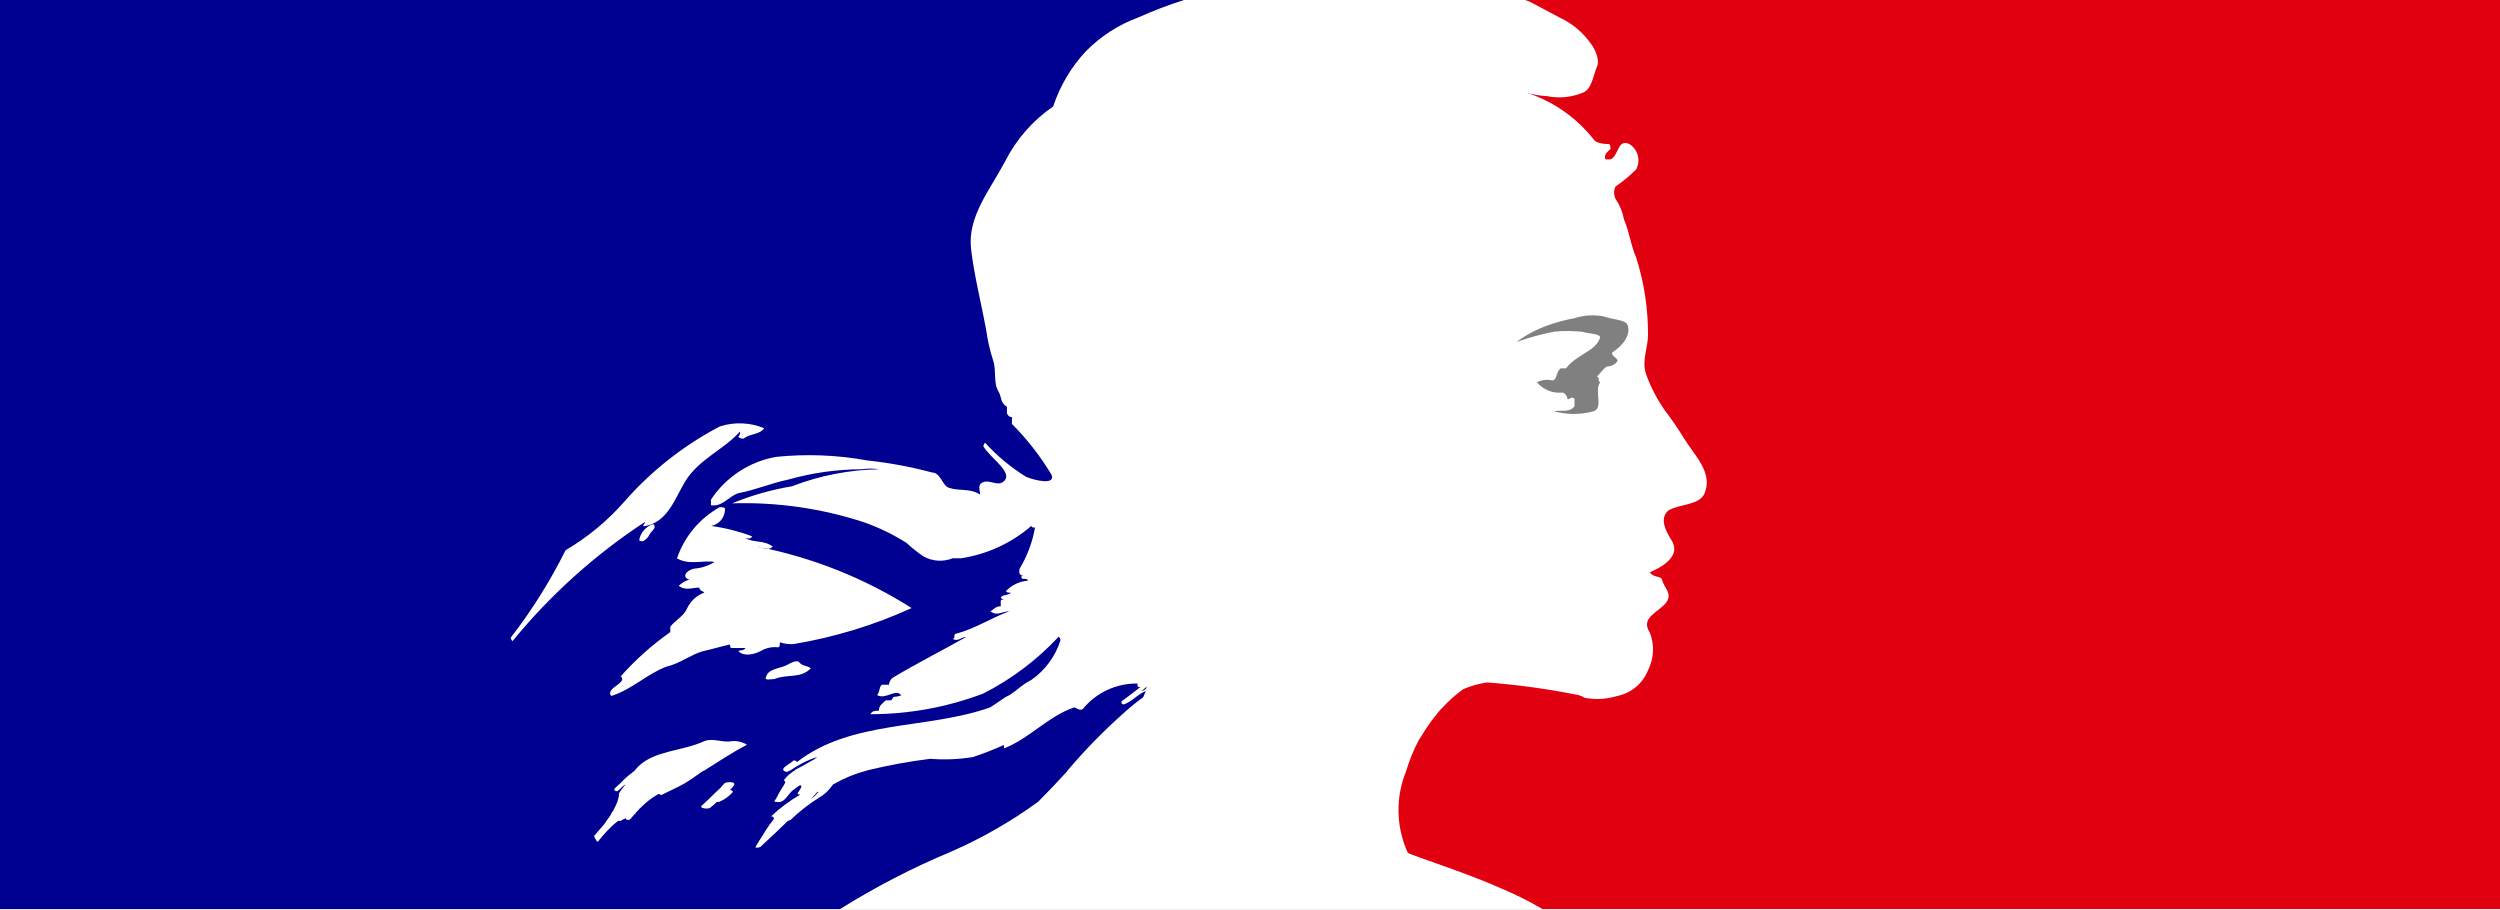
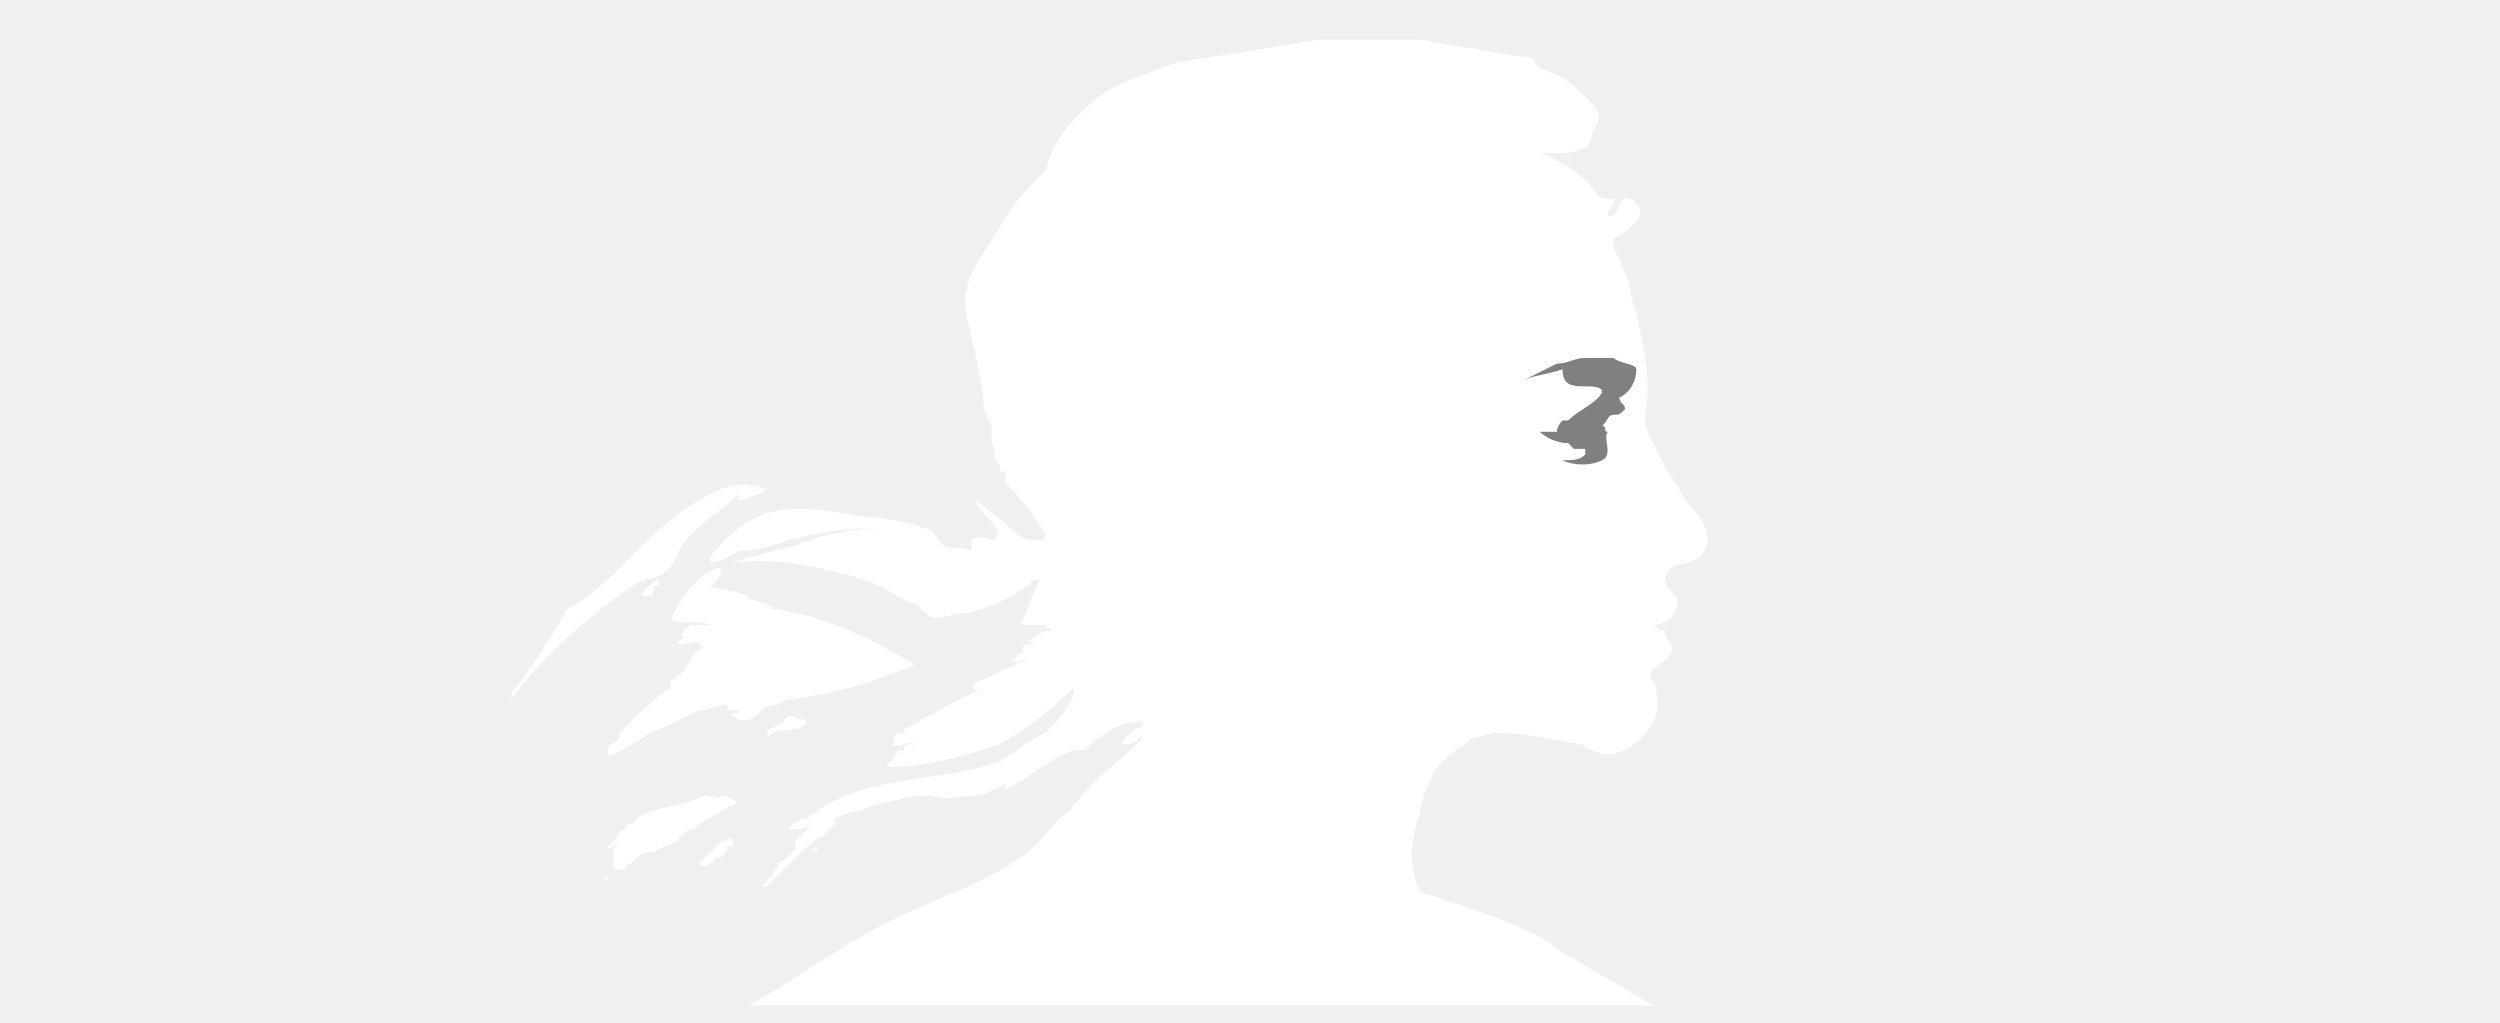
- <svg xmlns="http://www.w3.org/2000/svg" width="44" height="16" viewBox="0 0 44 16" version="1.1" id="svg144">
-   <defs id="defs148" />
-   <rect width="44" height="16" fill="#fff" id="rect132" />
-   <path d="M14.271,14.066c.005,0,.011-.008.011-.008a.645.645,0,0,0,.123-.118.016.016,0,0,1-.016-.008c-.037.039-.08.087-.117.134" fill="#1f356c" id="path134" />
-   <path d="M20.181,12.084l-.093.08c.053-.013.093-.027.093-.08" fill="#1f356c" id="path136" />
-   <path d="m 18.27,14.113 c 0.171,-0.171 0.342,-0.353 0.514,-0.54 h -0.005 a 9.9,9.906 0 0 1 1.006,-1.03 3.332,3.334 0 0 1 0.327,-0.265 c 0.031,-0.031 0.031,-0.094 0.062,-0.119 -0.15,0.057 -0.239,0.182 -0.394,0.239 -0.031,0 -0.062,-0.031 -0.031,-0.062 0.109,-0.078 0.218,-0.161 0.322,-0.244 H 20.05 c -0.031,0 -0.031,-0.031 -0.031,-0.062 a 1.223,1.224 0 0 0 -0.965,0.452 c -0.062,0.031 -0.119,-0.031 -0.15,-0.031 -0.451,0.151 -0.783,0.545 -1.235,0.722 v -0.062 a 5.372,5.375 0 0 1 -0.545,0.213 3.105,3.107 0 0 1 -0.752,0.031 9.868,9.874 0 0 0 -1.095,0.2 c -0.01,0.005 -0.021,0.005 -0.031,0.01 a 2.271,2.272 0 0 0 -0.56,0.229 l -0.021,0.01 c -0.016,0.021 -0.031,0.036 -0.041,0.052 a 0.7,0.7 0 0 1 -0.207,0.182 3,3.002 0 0 0 -0.5,0.39 0.072,0.072 0 0 1 -0.047,0.016 c -0.161,0.156 -0.322,0.312 -0.488,0.462 a 0.158,0.158 0 0 1 -0.093,0.01 0.009,0.009 0 0 0 0.011,-0.013 l 0.016,-0.031 0.078,-0.125 c 0.031,-0.047 0.057,-0.094 0.088,-0.14 0.041,-0.062 0.083,-0.125 0.13,-0.182 a 0.031,0.031 0 0 0 0,-0.042 0.059,0.059 0 0 0 -0.041,-0.016 2.816,2.818 0 0 1 0.508,-0.379 v -0.005 c -0.021,0.005 -0.052,-0.01 -0.036,-0.031 a 0.728,0.728 0 0 0 0.052,-0.083 c 0.005,-0.01 0.005,-0.016 0.01,-0.026 0.005,-0.01 -0.016,-0.016 -0.021,-0.026 a 1.354,1.355 0 0 0 -0.14,0.1 c -0.073,0.062 -0.13,0.2 -0.239,0.2 a 0.178,0.178 0 0 1 -0.047,-0.005 0.044,0.044 0 0 1 -0.031,-0.01 c 0,-0.005 0,-0.005 0.005,-0.005 a 0.018,0.018 0 0 0 0.005,-0.01 0.005,0.005 0 0 1 0.005,-0.005 c 0.005,-0.01 0.01,-0.016 0.016,-0.026 0.006,-0.01 0.01,-0.016 0.016,-0.026 0.006,-0.01 0.005,-0.016 0.01,-0.021 a 0.309,0.309 0 0 0 0.021,-0.042 c 0.005,-0.01 0.01,-0.016 0.016,-0.026 0.006,-0.01 0.026,-0.047 0.041,-0.068 a 0.109,0.109 0 0 1 0.021,-0.031 c 0.01,-0.021 0.021,-0.036 0.031,-0.057 A 0.033,0.033 0 0 0 13.793,13.734 0.7,0.7 0 0 1 14,13.552 h -0.01 c 0.114,-0.057 0.233,-0.13 0.348,-0.192 a 0.2,0.2 0 0 1 0.052,-0.042 1.868,1.869 0 0 0 -0.477,0.239 0.235,0.235 0 0 0 -0.052,0.026 0.08,0.08 0 0 1 -0.073,-0.026 c -0.005,-0.005 -0.005,-0.01 -0.005,-0.021 0.031,-0.062 0.119,-0.088 0.182,-0.151 0.031,0 0.057,0 0.057,0.031 0.965,-0.753 2.293,-0.571 3.408,-0.967 0.088,-0.062 0.182,-0.119 0.27,-0.182 0.15,-0.062 0.27,-0.213 0.451,-0.3 a 1.342,1.343 0 0 0 0.514,-0.7 0.109,0.109 0 0 0 -0.031,-0.062 4.77,4.773 0 0 1 -1.328,1.001 5.6,5.603 0 0 1 -1.987,0.364 c 0.031,-0.062 0.093,-0.062 0.15,-0.062 0,-0.094 0.057,-0.119 0.119,-0.182 h 0.088 c 0.031,0 0.031,-0.062 0.062,-0.062 0.062,0 0.15,-0.031 0.119,-0.031 -0.093,-0.119 -0.27,0.088 -0.42,0 0.057,-0.062 0.031,-0.151 0.088,-0.182 h 0.119 a 0.2,0.2 0 0 1 0.062,-0.119 c 0.451,-0.27 0.877,-0.483 1.3,-0.722 -0.088,0 -0.15,0.094 -0.239,0.031 0.062,0 0,-0.088 0.062,-0.088 0.332,-0.088 0.6,-0.27 0.934,-0.395 -0.119,0 -0.213,0.094 -0.332,0 0.062,-0.031 0.088,-0.088 0.182,-0.088 v -0.088 c 0,-0.031 0.031,-0.031 0.062,-0.031 a 0.109,0.109 0 0 1 -0.062,-0.031 c 0.031,-0.062 0.119,-0.031 0.182,-0.088 -0.031,0 -0.088,0 -0.088,-0.031 a 0.6,0.6 0 0 1 0.389,-0.182 c -0.031,-0.062 -0.119,0 -0.119,-0.062 0,-0.031 0.031,-0.031 0.062,-0.031 h -0.062 c -0.062,-0.031 -0.031,-0.094 -0.031,-0.119 a 2.069,2.07 0 0 0 0.27,-0.722 c -0.031,0 -0.062,0 -0.062,-0.031 a 2.452,2.453 0 0 1 -1.235,0.571 h -0.15 a 0.6,0.6 0 0 1 -0.514,-0.031 2.421,2.422 0 0 1 -0.3,-0.239 3.721,3.723 0 0 0 -0.752,-0.364 6.78,6.784 0 0 0 -2.319,-0.332 4.889,4.892 0 0 1 1.053,-0.3 4.484,4.487 0 0 1 1.535,-0.3 0.974,0.975 0 0 0 -0.3,0 4.817,4.82 0 0 0 -1.3,0.182 c -0.3,0.062 -0.571,0.182 -0.877,0.239 -0.182,0.062 -0.27,0.239 -0.482,0.213 v -0.099 a 1.732,1.733 0 0 1 1.146,-0.753 5.689,5.692 0 0 1 1.6,0.062 7.521,7.525 0 0 1 1.146,0.213 c 0.15,0 0.182,0.239 0.3,0.27 0.182,0.062 0.363,0 0.545,0.119 0,-0.062 -0.031,-0.119 0,-0.182 0.119,-0.119 0.27,0.031 0.389,-0.031 C 17.883,8.338 17.426,8.068 17.307,7.854 a 0.109,0.109 0 0 1 0.031,-0.062 3.371,3.373 0 0 0 0.721,0.6 c 0.15,0.062 0.514,0.151 0.451,-0.031 A 4.675,4.678 0 0 0 17.81,7.461 V 7.34 c -0.062,0 -0.062,-0.031 -0.088,-0.062 V 7.158 C 17.603,7.096 17.629,6.976 17.572,6.888 17.479,6.737 17.541,6.524 17.479,6.343 A 3.07,3.072 0 0 1 17.36,5.828 C 17.267,5.314 17.147,4.862 17.09,4.378 17.028,3.807 17.422,3.349 17.69,2.84 A 2.592,2.593 0 0 1 18.536,1.873 2.633,2.634 0 0 1 19.107,0.907 2.506,2.507 0 0 1 20.036,0.306 7.734,7.738 0 0 1 20.836,0 H 0 v 16 h 14.784 a 13.507,13.515 0 0 1 1.95,-1.009 8.119,8.124 0 0 0 1.535,-0.878 m -4.638,-2.162 c -0.062,0 -0.182,0.031 -0.15,-0.031 0.031,-0.151 0.239,-0.151 0.363,-0.213 0.062,-0.031 0.15,-0.088 0.213,-0.062 0.062,0.088 0.15,0.062 0.213,0.119 -0.187,0.187 -0.425,0.094 -0.638,0.187 M 9.02,11.285 a 0.109,0.109 0 0 1 -0.031,-0.062 9.23,9.235 0 0 0 0.965,-1.539 4.216,4.218 0 0 0 1.027,-0.847 5.835,5.838 0 0 1 1.686,-1.331 1.131,1.132 0 0 1 0.783,0.031 c -0.088,0.119 -0.239,0.088 -0.363,0.182 a 0.114,0.114 0 0 1 -0.093,-0.031 0.115,0.115 0 0 0 0.031,-0.094 c -0.3,0.332 -0.721,0.483 -0.965,0.878 -0.182,0.3 -0.3,0.7 -0.69,0.784 -0.119,0.031 0.031,-0.088 -0.031,-0.062 A 10.317,10.323 0 0 0 9.02,11.284 m 2.5,-1.996 c -0.031,0.062 -0.062,0.068 -0.088,0.119 a 0.243,0.243 0 0 1 -0.119,0.119 c -0.031,0 -0.062,0 -0.062,-0.031 A 0.371,0.371 0 0 1 11.49,9.225 c 0.031,0.005 0.031,0.036 0.031,0.062 m 1.4,4.528 a 0.387,0.387 0 0 1 -0.073,0.088 c 0.036,0.005 0.062,0.026 0.041,0.047 a 0.651,0.651 0 0 1 -0.228,0.161 0.4,0.4 0 0 1 -0.047,0.005 1.084,1.085 0 0 1 -0.114,0.1 c -0.036,0.031 -0.2,0.01 -0.15,-0.036 0.078,-0.068 0.15,-0.14 0.223,-0.213 0.041,-0.042 0.088,-0.078 0.124,-0.119 a 0.385,0.385 0 0 1 0.062,-0.068 c 0.026,-0.016 0.187,-0.031 0.161,0.031 m -0.539,-0.249 c -0.005,0 -0.005,0 -0.005,0.005 -0.114,0.078 -0.223,0.161 -0.342,0.229 -0.119,0.068 -0.265,0.13 -0.4,0.2 a 0.005,0.005 0 0 0 -0.005,-0.005 0.039,0.039 0 0 0 -0.052,-0.01 1.335,1.336 0 0 0 -0.3,0.234 0.158,0.158 0 0 0 -0.041,0.042 v 0 l -0.041,0.042 -0.005,0.005 v 0.005 c -0.021,0.021 -0.041,0.042 -0.067,0.073 -0.016,0.016 -0.021,0.031 -0.041,0.042 -0.02,0.011 -0.073,0.01 -0.067,-0.021 v -0.005 a 0.242,0.242 0 0 1 -0.052,0.026 c -0.016,0.01 -0.031,0.016 -0.047,0.026 a 0.044,0.044 0 0 0 -0.041,0 c -0.036,0.031 -0.073,0.057 -0.109,0.094 a 2.023,2.024 0 0 0 -0.176,0.187 0.005,0.005 0 0 1 -0.005,0.005 c 0,0.005 -0.005,0.005 -0.005,0.01 l -0.01,0.01 c -0.005,0.005 -0.005,0.01 -0.01,0.01 l -0.005,0.005 a 0.109,0.109 0 0 1 -0.021,0.031 v 0 a 0.04,0.04 0 0 1 -0.026,0.01 c -0.005,-0.005 -0.01,-0.01 -0.01,-0.016 0,-0.006 -0.005,-0.01 -0.01,-0.016 -0.005,-0.006 -0.016,-0.031 -0.026,-0.047 v -0.005 c 0,-0.005 -0.005,-0.01 -0.005,-0.016 l 0.093,-0.109 0.005,-0.005 c 0.01,-0.01 0.021,-0.026 0.031,-0.036 0.01,-0.01 0.036,-0.042 0.052,-0.062 0.016,-0.02 0.01,-0.016 0.016,-0.026 0.031,-0.042 0.062,-0.083 0.093,-0.13 v -0.005 a 0.027,0.027 0 0 0 0.01,-0.021 0.433,0.433 0 0 0 0.041,-0.062 l 0.031,-0.062 v -0.005 l 0.005,-0.005 c 0,-0.005 0.005,-0.005 0.005,-0.01 0.01,-0.026 0.021,-0.047 0.031,-0.073 v -0.005 l 0.005,-0.021 c 0.005,-0.01 0.005,-0.021 0.01,-0.031 v -0.005 c 0.005,-0.016 0.005,-0.031 0.01,-0.047 a 0.031,0.031 0 0 0 -0.005,-0.021 0.861,0.861 0 0 1 0.119,-0.161 c -0.005,0 -0.01,0.005 -0.016,0.005 -0.041,0.026 -0.073,0.068 -0.114,0.1 -0.041,0.032 -0.093,-0.016 -0.052,-0.047 a 0.8,0.8 0 0 0 0.067,-0.062 0.005,0.005 0 0 1 0.006,-0.002 2.132,2.133 0 0 1 0.156,-0.151 c 0.036,-0.026 0.062,-0.047 0.093,-0.073 0.005,-0.005 0.01,-0.01 0.016,-0.01 a 0.9,0.901 0 0 1 0.067,-0.078 0.005,0.005 0 0 0 0.005,-0.005 c 0.29,-0.281 0.773,-0.265 1.157,-0.442 0.15,-0.062 0.332,0.031 0.482,0 a 0.431,0.431 0 0 1 0.27,0.062 c -0.265,0.14 -0.514,0.306 -0.763,0.462 M 13,11.467 c -0.031,-0.031 0.093,0 0.119,-0.062 H 12.88 c -0.031,0 -0.031,-0.031 -0.031,-0.062 -0.15,0.031 -0.332,0.088 -0.482,0.119 -0.213,0.062 -0.394,0.213 -0.633,0.27 -0.332,0.119 -0.6,0.395 -0.965,0.514 -0.031,0 -0.031,-0.031 -0.031,-0.062 0.031,-0.088 0.15,-0.119 0.213,-0.213 0,-0.031 0,-0.062 -0.031,-0.062 a 5.063,5.066 0 0 1 0.877,-0.784 v -0.094 c 0.088,-0.119 0.239,-0.182 0.3,-0.332 a 0.541,0.541 0 0 1 0.3,-0.27 c -0.031,-0.031 -0.088,-0.031 -0.088,-0.088 -0.119,0 -0.244,0.062 -0.363,-0.031 a 0.432,0.432 0 0 1 0.187,-0.109 0.106,0.106 0 0 1 -0.067,-0.042 c -0.031,-0.062 0.057,-0.13 0.15,-0.151 a 0.792,0.792 0 0 0 0.363,-0.119 c -0.213,-0.031 -0.451,0.062 -0.664,-0.062 a 1.631,1.632 0 0 1 0.752,-0.901 c 0.031,0 0.093,0 0.093,0.031 a 0.3,0.3 0 0 1 -0.244,0.3 3.263,3.265 0 0 1 0.721,0.182 c -0.031,0.062 -0.088,0.031 -0.119,0.031 0.15,0.088 0.332,0.031 0.482,0.151 -0.093,0.088 -0.182,0 -0.27,0 a 7.876,7.88 0 0 1 2.715,1.081 8.308,8.313 0 0 1 -2.08,0.634 0.63,0.63 0 0 1 -0.239,-0.031 c 0,0.031 0,0.088 -0.031,0.088 a 0.479,0.479 0 0 0 -0.3,0.062 c -0.124,0.068 -0.306,0.1 -0.394,0.01" fill="#000091" id="path138" style="stroke-width:1" />
-   <path d="m 44.005,0 h -17.16 a 0.793,0.794 0 0 1 0.16,0.073 c 0.14,0.073 0.322,0.171 0.431,0.229 a 1.4,1.402 0 0 1 0.576,0.484 c 0.062,0.088 0.15,0.27 0.093,0.391 -0.062,0.151 -0.093,0.396 -0.244,0.453 a 1.084,1.086 0 0 1 -0.633,0.062 1.521,1.523 0 0 1 -0.363,-0.062 2.477,2.481 0 0 1 1.178,0.817 c 0.031,0.062 0.15,0.088 0.27,0.088 0.031,0 0.031,0.062 0.031,0.088 -0.062,0.062 -0.119,0.094 -0.088,0.182 h 0.088 c 0.15,-0.062 0.119,-0.365 0.332,-0.27 a 0.337,0.337 0 0 1 0.119,0.449 2.722,2.726 0 0 1 -0.363,0.3 0.255,0.255 0 0 0 0,0.213 0.953,0.954 0 0 1 0.15,0.365 c 0.093,0.213 0.119,0.453 0.213,0.666 a 4.41,4.416 0 0 1 0.21,1.366 c 0,0.239 -0.119,0.453 -0.031,0.701 a 2.737,2.741 0 0 0 0.332,0.635 5.361,5.369 0 0 1 0.332,0.484 c 0.182,0.3 0.514,0.601 0.363,0.967 -0.088,0.213 -0.42,0.182 -0.633,0.3 -0.182,0.151 -0.031,0.396 0.062,0.546 0.15,0.27 -0.182,0.453 -0.394,0.546 0.062,0.094 0.182,0.062 0.213,0.119 0.031,0.151 0.182,0.239 0.088,0.396 -0.119,0.182 -0.482,0.27 -0.3,0.546 a 0.807,0.808 0 0 1 -0.032,0.663 0.741,0.742 0 0 1 -0.545,0.453 1.187,1.189 0 0 1 -0.571,0.031 0.422,0.423 0 0 0 -0.182,-0.062 13.114,13.133 0 0 0 -1.535,-0.208 1.657,1.659 0 0 0 -0.42,0.119 2.435,2.439 0 0 0 -0.363,0.322 l -0.005,0.005 c -0.021,0.026 -0.047,0.047 -0.067,0.073 -0.02,0.026 -0.026,0.031 -0.036,0.047 -0.01,0.016 -0.016,0.021 -0.026,0.031 a 3.176,3.181 0 0 0 -0.239,0.349 0.072,0.072 0 0 1 -0.016,0.021 0.182,0.182 0 0 1 -0.026,0.042 2.989,2.993 0 0 0 -0.228,0.557 1.8,1.803 0 0 0 0.031,1.431 c 0.041,0.042 1,0.338 1.66,0.635 A 5.918,5.927 0 0 1 27.148,16 h 16.852 V 0 Z" fill="#e1000f" id="path140" style="stroke-width:1.001" />
-   <path d="M27.862,5.844c.119.031.3.031.3.094-.062.239-.42.3-.6.545h-.093c-.088.062-.062.213-.15.213a.408.408,0,0,0-.27.031.515.515,0,0,0,.451.182c.031,0,.088.062.088.119A.1.1,0,0,0,27.649,7c.031,0,.062,0,.062.031v.119c-.088.119-.244.062-.363.088a1.314,1.314,0,0,0,.7,0c.182-.062,0-.364.119-.514-.062,0,0-.094-.062-.094.062-.062.119-.151.182-.182a.213.213,0,0,0,.182-.094c0-.062-.119-.088-.093-.151.182-.119.332-.3.27-.483-.031-.094-.27-.094-.42-.151a1.036,1.036,0,0,0-.514.031,2.9,2.9,0,0,0-.451.119,2.069,2.069,0,0,0-.571.3,4.751,4.751,0,0,1,.664-.182,2.425,2.425,0,0,1,.514.005" fill="gray" id="path142" />
+ <svg xmlns="http://www.w3.org/2000/svg" version="1.1" x="0px" y="0px" viewBox="0 0 44 18" style="enable-background:new 0 0 44 18;" xml:space="preserve">
+   <style type="text/css">
+ 	.st0{fill:#FFFFFF;}
+ 	.st1{fill:#808080;}
+ </style>
+   <g id="Layer_2">
+ </g>
+   <g id="svg144">
+     <path class="st0" d="M11.3,10.2c-0.9,0.6-1.7,1.3-2.3,2.1v0c0,0,0,0,0-0.1c0.4-0.5,0.7-1,1-1.5c0.4-0.2,0.7-0.5,1-0.8   c0.5-0.5,1-1,1.7-1.3c0.3-0.1,0.5-0.1,0.8,0c-0.1,0.1-0.2,0.1-0.4,0.2c0,0-0.1,0-0.1,0c0,0,0-0.1,0-0.1c-0.3,0.3-0.7,0.5-1,0.9   C11.9,9.8,11.8,10.2,11.3,10.2C11.3,10.3,11.4,10.2,11.3,10.2z M12.9,14.8c0-0.1-0.1,0-0.2,0c0,0,0,0-0.1,0.1c0,0-0.1,0.1-0.1,0.1   c-0.1,0.1-0.1,0.1-0.2,0.2c0,0,0.1,0.1,0.2,0c0,0,0.1-0.1,0.1-0.1c0,0,0,0,0,0c0.1,0,0.2-0.1,0.2-0.2   C12.9,14.9,12.9,14.9,12.9,14.8C12.9,14.9,12.9,14.8,12.9,14.8L12.9,14.8z M11.3,10.5C11.3,10.5,11.3,10.5,11.3,10.5   c0.1,0,0.2,0,0.2-0.1c0-0.1,0.1-0.1,0.1-0.1l0,0c0,0,0-0.1,0-0.1C11.4,10.3,11.3,10.4,11.3,10.5z M13.7,12.4   C13.7,12.4,13.7,12.3,13.7,12.4c0.1-0.1,0.2-0.1,0.3-0.1c0.7-0.1,1.4-0.3,2.1-0.6c-0.8-0.5-1.7-0.9-2.6-1c0,0,0.1,0,0.1,0   c-0.1-0.1-0.3-0.1-0.5-0.2c0,0,0.1,0,0.1,0c-0.2-0.1-0.5-0.1-0.7-0.2c0.1,0,0.2-0.2,0.2-0.3c0,0-0.1,0-0.1,0   c-0.4,0.2-0.6,0.5-0.8,0.9c0.2,0.1,0.5,0,0.7,0.1C12.5,11,12.3,11,12.2,11c-0.1,0-0.2,0.1-0.2,0.2c0,0,0,0,0.1,0   c-0.1,0-0.1,0.1-0.2,0.1c0.1,0.1,0.2,0,0.4,0c0,0.1,0.1,0.1,0.1,0.1c-0.1,0-0.2,0.1-0.3,0.3c-0.1,0.2-0.2,0.2-0.3,0.3v0.1   c-0.3,0.2-0.6,0.5-0.9,0.8c0,0,0,0,0,0.1c-0.1,0.1-0.2,0.1-0.2,0.2c0,0,0,0.1,0,0.1c0.4-0.1,0.6-0.4,1-0.5c0.2-0.1,0.4-0.2,0.6-0.3   c0.2,0,0.3-0.1,0.5-0.1c0,0,0,0.1,0,0.1h0.2c0,0.1-0.2,0-0.1,0.1l0,0c0.1,0.1,0.3,0.1,0.4,0C13.5,12.4,13.6,12.4,13.7,12.4z    M12.4,14c-0.4,0.2-0.9,0.2-1.2,0.4c0,0,0,0,0,0c0,0,0,0.1-0.1,0.1c0,0,0,0,0,0c0,0-0.1,0-0.1,0.1c-0.1,0-0.1,0.1-0.2,0.2   c0,0,0,0,0,0c0,0,0,0-0.1,0.1c0,0,0,0.1,0.1,0c0,0,0.1-0.1,0.1-0.1c0,0,0,0,0,0c0,0-0.1,0.1-0.1,0.2c0,0,0,0,0,0c0,0,0,0,0,0v0   c0,0,0,0,0,0l0,0v0c0,0,0,0,0,0.1c0,0,0,0,0,0l0,0v0l0,0.1c0,0,0,0,0,0.1c0,0,0,0,0,0v0c0,0-0.1,0.1-0.1,0.1c0,0,0,0,0,0   s0,0.1-0.1,0.1c0,0,0,0,0,0l0,0l-0.1,0.1c0,0,0,0,0,0v0c0,0,0,0,0,0c0,0,0,0,0,0c0,0,0,0,0,0c0,0,0,0,0,0c0,0,0,0,0,0l0,0   c0,0,0,0,0,0l0,0c0,0,0,0,0,0c0,0,0,0,0,0c0.1-0.1,0.1-0.1,0.2-0.2c0,0,0.1-0.1,0.1-0.1c0,0,0,0,0,0c0,0,0,0,0,0c0,0,0,0,0.1,0v0   c0,0,0,0,0.1,0c0,0,0,0,0,0c0,0,0-0.1,0.1-0.1v0l0,0l0,0c0,0,0,0,0,0c0.1-0.1,0.2-0.2,0.3-0.2c0,0,0,0,0.1,0c0,0,0,0,0,0   c0.1-0.1,0.3-0.1,0.4-0.2c0.1-0.1,0.2-0.2,0.3-0.2c0,0,0,0,0,0l0,0c0.2-0.2,0.5-0.3,0.8-0.5c-0.1,0-0.2-0.1-0.3-0.1   C12.7,14.1,12.5,14,12.4,14z M30,9.7c-0.1,0.2-0.4,0.2-0.6,0.3c-0.2,0.2,0,0.4,0.1,0.5c0.1,0.3-0.2,0.5-0.4,0.5   c0.1,0.1,0.2,0.1,0.2,0.1c0,0.2,0.2,0.2,0.1,0.4c-0.1,0.2-0.5,0.3-0.3,0.5c0.1,0.2,0.1,0.5,0,0.7c-0.1,0.2-0.3,0.4-0.5,0.5   c-0.2,0.1-0.4,0.1-0.6,0c-0.1,0-0.1-0.1-0.2-0.1c-0.5-0.1-1-0.2-1.5-0.2c-0.1,0-0.3,0.1-0.4,0.1c-0.1,0.1-0.3,0.2-0.4,0.3l0,0   c0,0,0,0-0.1,0.1c0,0,0,0,0,0c0,0,0,0,0,0c-0.1,0.1-0.2,0.2-0.2,0.3c0,0,0,0,0,0c0,0,0,0,0,0c-0.1,0.2-0.2,0.4-0.2,0.6   c-0.2,0.5-0.2,1,0,1.4c0,0,1,0.3,1.7,0.6c0.2,0.1,0.5,0.2,0.7,0.4l1.7,1H13.2l1.6-1c0.6-0.4,1.3-0.7,2-1c0.5-0.2,1.1-0.5,1.5-0.9h0   c0.2-0.2,0.3-0.4,0.5-0.5h0c0.3-0.4,0.6-0.7,1-1c0.1-0.1,0.2-0.2,0.3-0.3c0,0,0-0.1,0.1-0.1c-0.2,0.1-0.2,0.2-0.4,0.2   c0,0-0.1,0,0-0.1c0.1-0.1,0.2-0.2,0.3-0.2h0c0,0,0,0,0-0.1c-0.4,0-0.7,0.2-1,0.5c-0.1,0-0.1,0-0.2,0c-0.5,0.2-0.8,0.5-1.2,0.7v-0.1   c-0.2,0.1-0.4,0.2-0.5,0.2c-0.2,0-0.5,0.1-0.8,0c-0.4,0-0.7,0.1-1.1,0.2c0,0,0,0,0,0c-0.2,0.1-0.4,0.1-0.6,0.2l0,0c0,0,0,0,0,0.1   c-0.1,0.1-0.1,0.1-0.2,0.2c-0.2,0.1-0.3,0.2-0.5,0.4c0,0,0,0,0,0c-0.2,0.2-0.3,0.3-0.5,0.5c0,0-0.1,0-0.1,0c0,0,0,0,0,0l0,0   l0.1-0.1c0,0,0.1-0.1,0.1-0.1c0-0.1,0.1-0.1,0.1-0.2c0,0,0,0,0,0c0,0,0,0,0,0c0.2-0.1,0.3-0.3,0.5-0.4v0c0,0-0.1,0,0,0   c0,0,0-0.1,0.1-0.1c0,0,0,0,0,0s0,0,0,0c0,0-0.1,0.1-0.1,0.1c-0.1,0.1-0.1,0.2-0.2,0.2c0,0,0,0,0,0c0,0,0,0,0,0c0,0,0,0,0,0   c0,0,0,0,0,0c0,0,0,0,0,0c0,0,0,0,0,0c0,0,0,0,0,0c0,0,0,0,0,0c0,0,0,0,0,0c0,0,0,0,0,0c0,0,0,0,0-0.1c0,0,0,0,0,0c0,0,0,0,0-0.1   c0,0,0,0,0,0c0,0,0,0,0,0c0.1-0.1,0.1-0.1,0.2-0.2h0c0.1-0.1,0.2-0.1,0.3-0.2c0,0,0,0,0.1,0c-0.2,0.1-0.3,0.1-0.5,0.2   c0,0,0,0-0.1,0c0,0-0.1,0-0.1,0c0,0,0,0,0,0c0-0.1,0.1-0.1,0.2-0.2c0,0,0.1,0,0.1,0c1-0.8,2.3-0.6,3.4-1c0.1-0.1,0.2-0.1,0.3-0.2   c0.1-0.1,0.3-0.2,0.5-0.3c0.2-0.2,0.4-0.4,0.5-0.7c0,0,0,0,0-0.1c-0.4,0.4-0.8,0.7-1.3,1c-0.6,0.2-1.3,0.4-2,0.4   c0-0.1,0.1-0.1,0.1-0.1c0-0.1,0.1-0.1,0.1-0.2h0.1c0,0,0-0.1,0.1-0.1c0.1,0,0.2,0,0.1,0c-0.1-0.1-0.3,0.1-0.4,0   c0.1-0.1,0-0.2,0.1-0.2h0.1c0,0,0-0.1,0.1-0.1c0.5-0.3,0.9-0.5,1.3-0.7c-0.1,0-0.1,0.1-0.2,0c0.1,0,0-0.1,0.1-0.1   c0.3-0.1,0.6-0.3,0.9-0.4c-0.1,0-0.2,0.1-0.3,0c0.1,0,0.1-0.1,0.2-0.1v-0.1c0,0,0,0,0.1,0c0,0,0,0-0.1,0c0-0.1,0.1,0,0.2-0.1   c0,0-0.1,0-0.1,0c0.1-0.1,0.2-0.2,0.4-0.2c0-0.1-0.1,0-0.1-0.1c0,0,0,0,0.1,0H18c-0.1,0,0-0.1,0-0.1c0.1-0.2,0.2-0.5,0.3-0.7   c0,0-0.1,0-0.1,0c-0.3,0.3-0.8,0.5-1.2,0.6h-0.2c-0.2,0.1-0.4,0.1-0.5,0c-0.1-0.1-0.2-0.2-0.3-0.2c-0.2-0.1-0.5-0.3-0.8-0.4   c-0.7-0.2-1.5-0.4-2.3-0.3c0.3-0.1,0.7-0.2,1.1-0.3c0.5-0.2,1-0.3,1.5-0.3c-0.1,0-0.2,0-0.3,0c-0.4,0-0.9,0.1-1.3,0.2   c-0.3,0.1-0.6,0.2-0.9,0.2c-0.2,0.1-0.3,0.2-0.5,0.2V9.8c0.3-0.4,0.7-0.7,1.1-0.8c0.5-0.1,1.1,0,1.6,0.1c0.4,0,0.8,0.1,1.1,0.2   c0.1,0,0.2,0.2,0.3,0.3c0.2,0.1,0.4,0,0.5,0.1c0-0.1,0-0.1,0-0.2c0.1-0.1,0.3,0,0.4,0c0.2-0.2-0.2-0.4-0.3-0.6c0,0,0,0,0-0.1   c0.2,0.2,0.5,0.4,0.7,0.6c0.1,0.1,0.5,0.2,0.5,0c-0.2-0.3-0.4-0.6-0.7-0.9V8.3c-0.1,0-0.1,0-0.1-0.1V8.2c-0.1-0.1-0.1-0.2-0.1-0.3   c-0.1-0.2,0-0.4-0.1-0.5c-0.1-0.2-0.1-0.3-0.1-0.5c-0.1-0.5-0.2-1-0.3-1.4c-0.1-0.6,0.3-1,0.6-1.5c0.2-0.4,0.5-0.7,0.8-1   c0.1-0.4,0.3-0.7,0.6-1c0.3-0.3,0.6-0.5,0.9-0.6c0.3-0.1,0.5-0.2,0.8-0.3l2.5-0.4l1.8,0L26.8,1C26.9,1,27,1,27,1.1   c0.1,0.1,0.3,0.2,0.4,0.2c0.2,0.1,0.4,0.3,0.6,0.5c0.1,0.1,0.2,0.3,0.1,0.4C28,2.3,28,2.6,27.9,2.6c-0.2,0.1-0.4,0.1-0.6,0.1   c-0.1,0-0.2,0-0.4-0.1c0.5,0.2,0.9,0.4,1.2,0.8c0,0.1,0.2,0.1,0.3,0.1c0,0,0,0.1,0,0.1c-0.1,0.1-0.1,0.1-0.1,0.2h0.1   c0.1-0.1,0.1-0.4,0.3-0.3c0.2,0.1,0.2,0.3,0.1,0.4c-0.1,0.1-0.2,0.2-0.4,0.3c0,0.1,0,0.1,0,0.2c0.1,0.1,0.1,0.2,0.2,0.4   c0.1,0.2,0.1,0.5,0.2,0.7C28.9,6,29,6.4,29,6.9c0,0.2-0.1,0.5,0,0.7c0.1,0.2,0.2,0.4,0.3,0.6c0.1,0.2,0.2,0.3,0.3,0.5   C29.8,9,30.2,9.3,30,9.7z M14.4,14.9C14.4,14.9,14.4,14.9,14.4,14.9c-0.1,0-0.1,0.1-0.1,0.1c0,0,0,0,0,0h0c0,0,0,0,0,0c0,0,0,0,0,0   C14.3,15,14.4,15,14.4,14.9z M20.2,13.1L20.2,13.1C20.1,13.2,20.2,13.1,20.2,13.1z M13.5,12.9c0,0.1,0.1,0,0.1,0h0   c0.2-0.1,0.5,0,0.6-0.2c-0.1-0.1-0.2,0-0.2-0.1c-0.1,0-0.2,0-0.2,0.1C13.7,12.8,13.5,12.8,13.5,12.9z" />
+     <path id="path142" class="st1" d="M27.9,6.8c0.1,0,0.3,0,0.3,0.1c-0.1,0.2-0.4,0.3-0.6,0.5h-0.1c-0.1,0.1-0.1,0.2-0.1,0.2   c-0.1,0-0.2,0-0.3,0c0.1,0.1,0.3,0.2,0.5,0.2c0,0,0.1,0.1,0.1,0.1c0,0,0,0,0.1,0c0,0,0.1,0,0.1,0v0.1c-0.1,0.1-0.2,0.1-0.4,0.1   c0.2,0.1,0.5,0.1,0.7,0c0.2-0.1,0-0.4,0.1-0.5c-0.1,0,0-0.1-0.1-0.1c0.1-0.1,0.1-0.2,0.2-0.2c0.1,0,0.1,0,0.2-0.1   c0-0.1-0.1-0.1-0.1-0.2c0.2-0.1,0.3-0.3,0.3-0.5c0-0.1-0.3-0.1-0.4-0.2c-0.2,0-0.3,0-0.5,0c-0.2,0-0.3,0.1-0.5,0.1   c-0.2,0.1-0.4,0.2-0.6,0.3c0.2-0.1,0.4-0.1,0.7-0.2C27.5,6.8,27.7,6.8,27.9,6.8" />
+   </g>
</svg>
